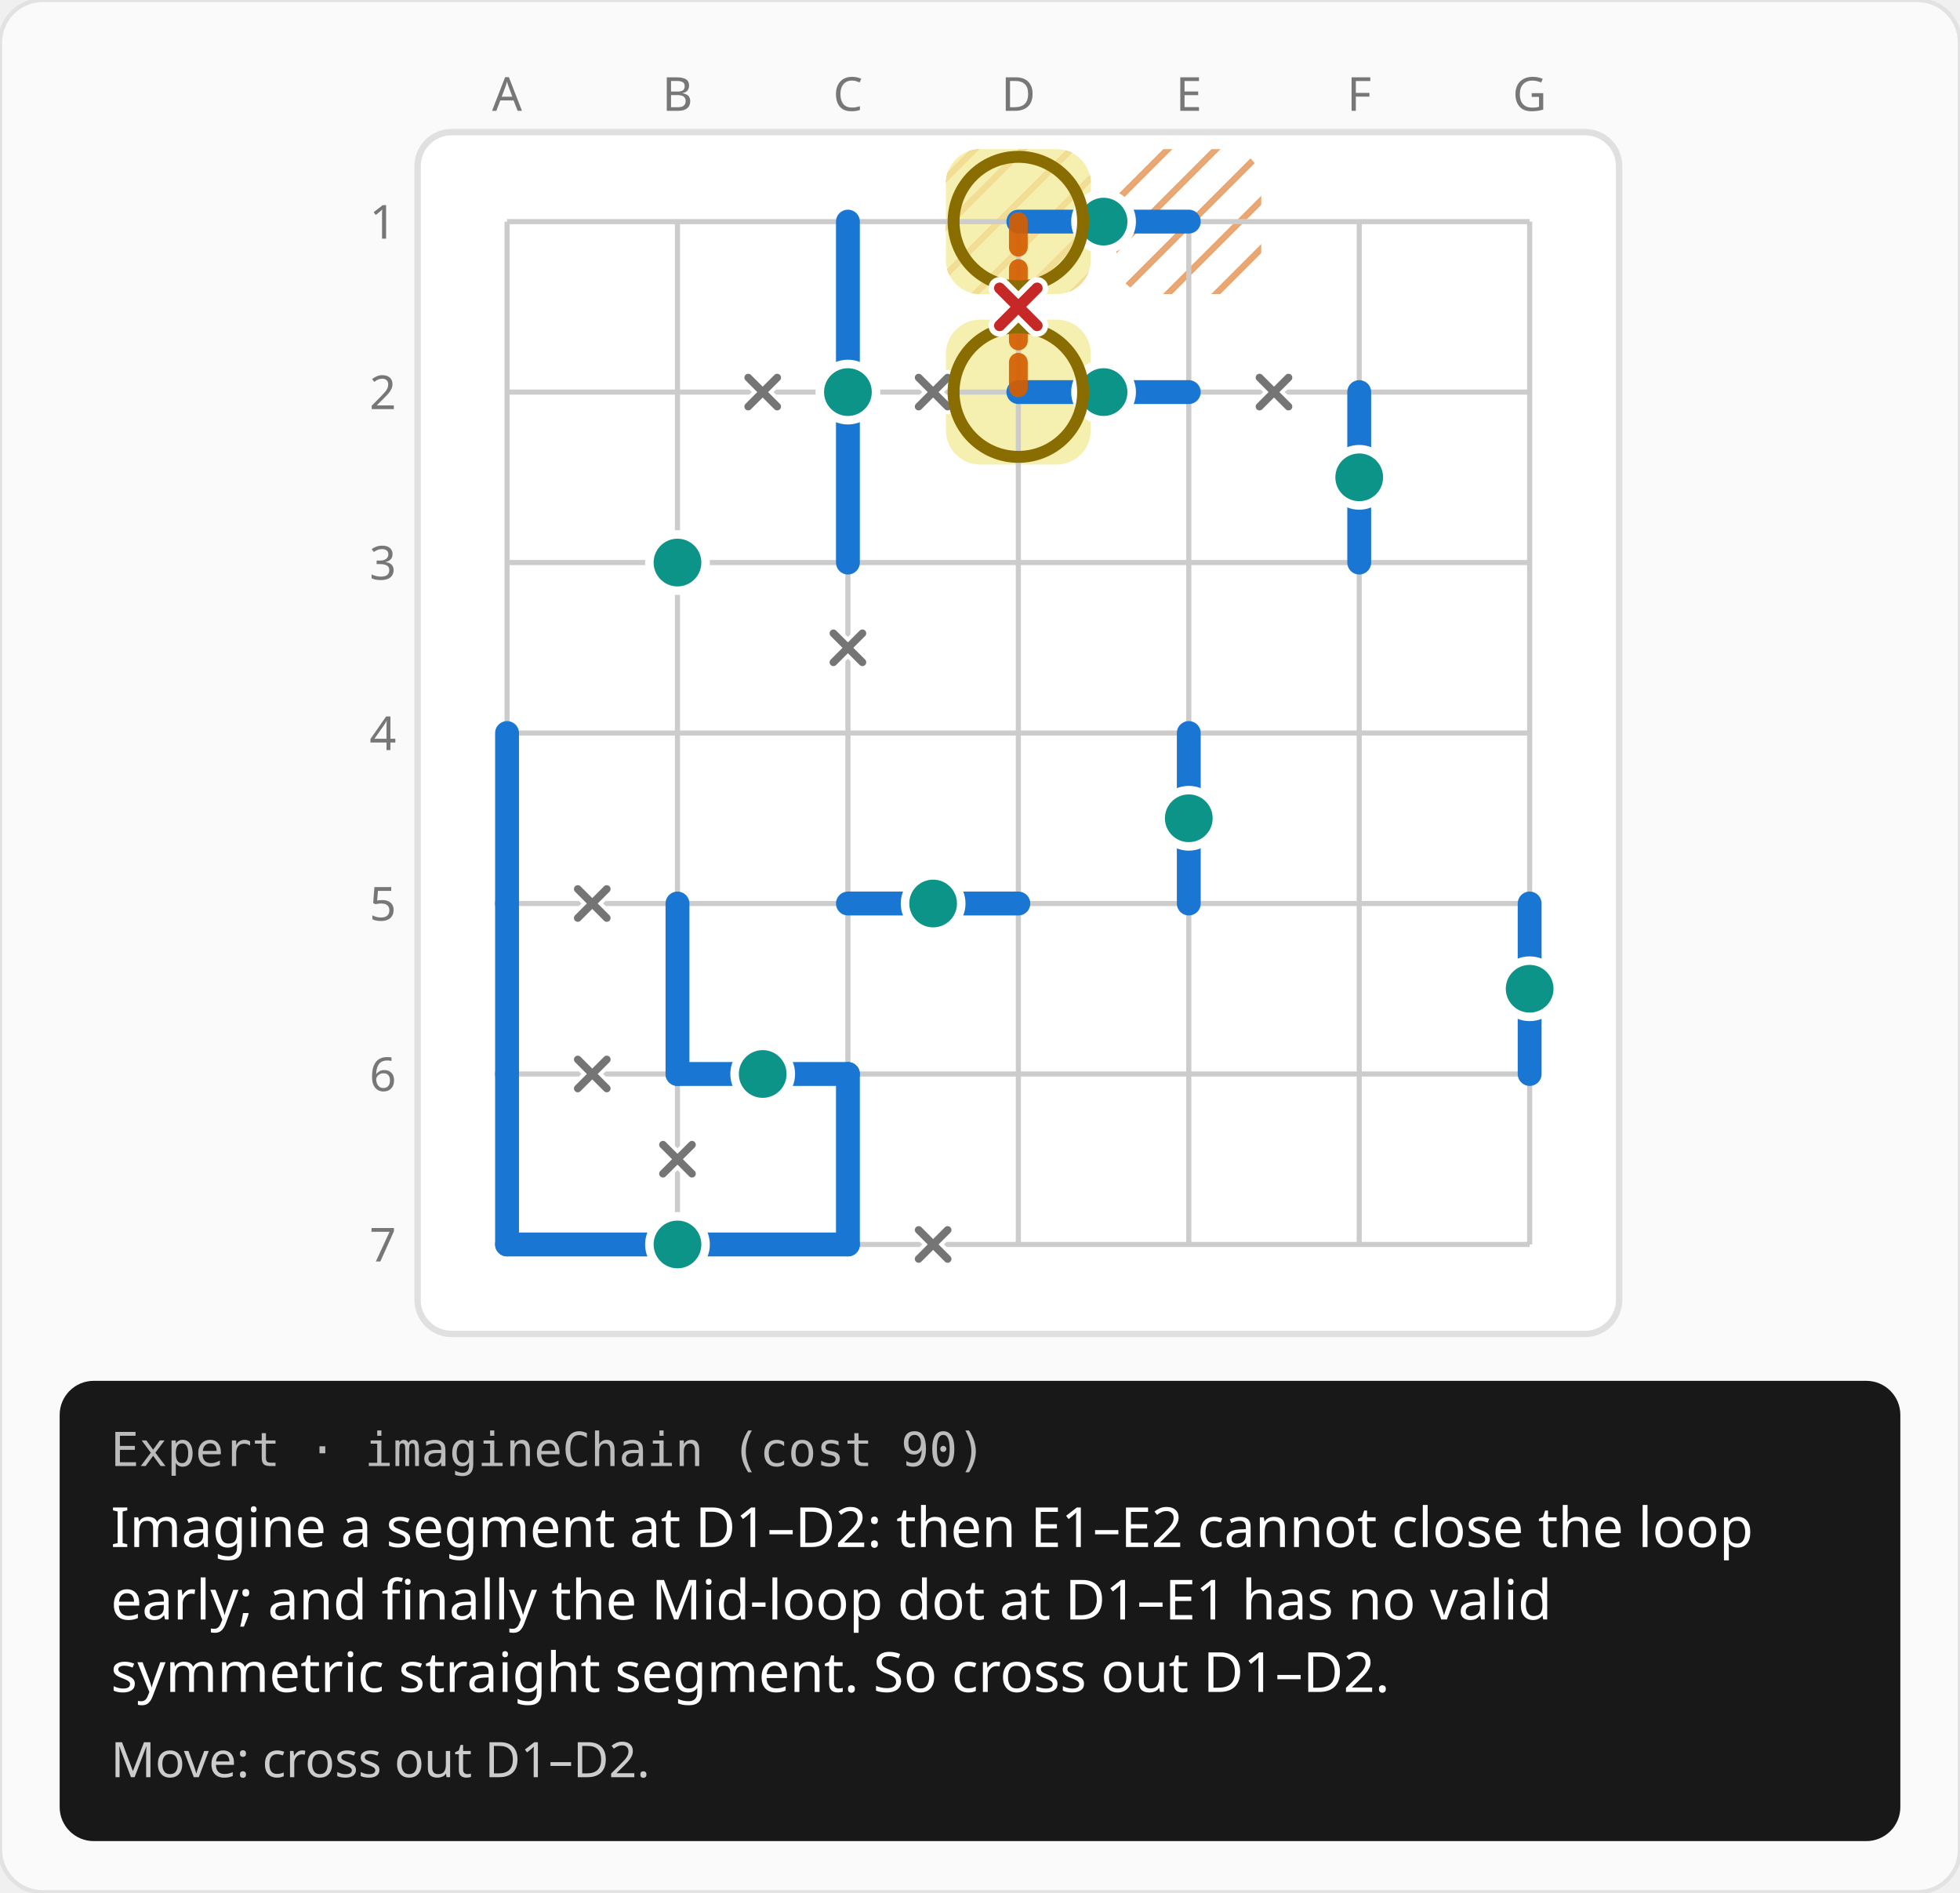
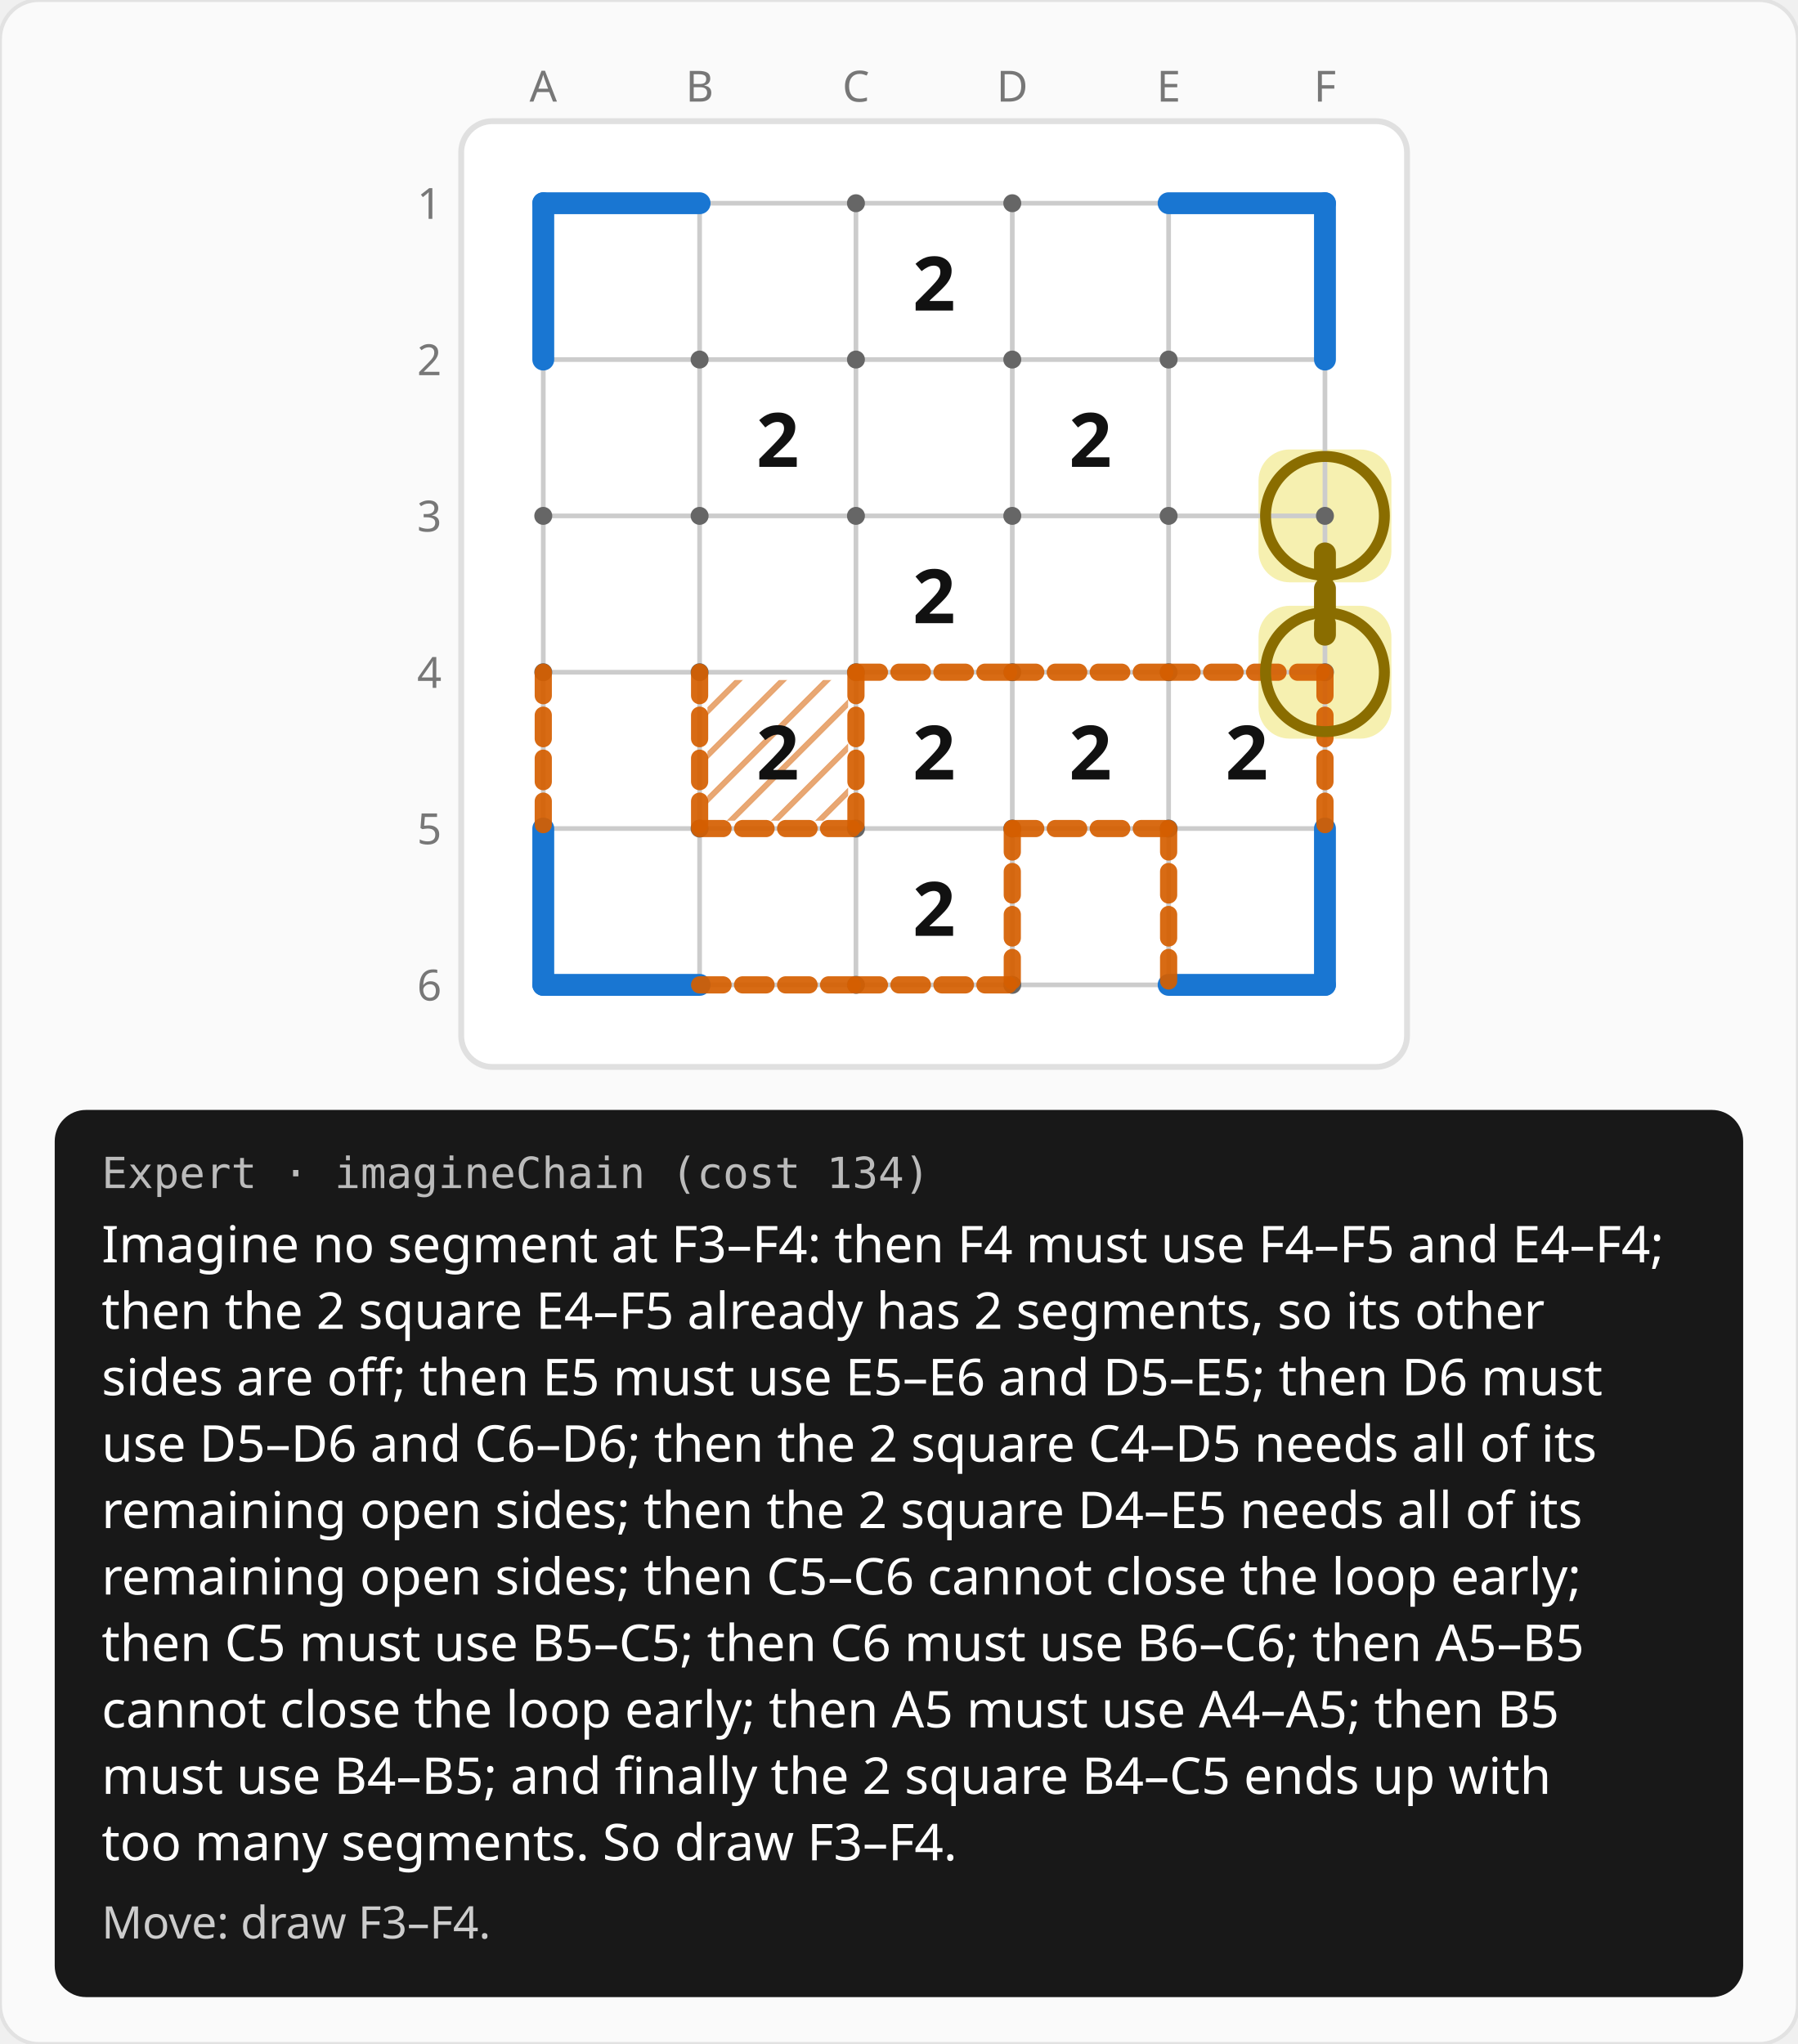
- <svg xmlns="http://www.w3.org/2000/svg" width="460" height="444" viewBox="0 0 460 444">
-   <rect width="460" height="444" rx="10" fill="#fafafa" stroke="#e2e2e2" />
+ <svg xmlns="http://www.w3.org/2000/svg" width="460" height="523" viewBox="0 0 460 523">
+   <rect width="460" height="523" rx="10" fill="#fafafa" stroke="#e2e2e2" />
  <defs>
    <pattern id="hatch" width="8" height="8" patternUnits="userSpaceOnUse" patternTransform="rotate(45)">
      <line x1="0" y1="0" x2="0" y2="8" stroke="#d55e00" stroke-width="3" opacity="0.55" />
    </pattern>
  </defs>
-   <g transform="translate(79 12)">
+   <g transform="translate(99 12)">
    <text x="40" y="14" fill="#777777" font-size="11" font-family="system-ui, sans-serif" text-anchor="middle">A</text>
    <text x="80" y="14" fill="#777777" font-size="11" font-family="system-ui, sans-serif" text-anchor="middle">B</text>
    <text x="120" y="14" fill="#777777" font-size="11" font-family="system-ui, sans-serif" text-anchor="middle">C</text>
    <text x="160" y="14" fill="#777777" font-size="11" font-family="system-ui, sans-serif" text-anchor="middle">D</text>
    <text x="200" y="14" fill="#777777" font-size="11" font-family="system-ui, sans-serif" text-anchor="middle">E</text>
    <text x="240" y="14" fill="#777777" font-size="11" font-family="system-ui, sans-serif" text-anchor="middle">F</text>
-     <text x="280" y="14" fill="#777777" font-size="11" font-family="system-ui, sans-serif" text-anchor="middle">G</text>
    <text x="14" y="44" fill="#777777" font-size="11" font-family="system-ui, sans-serif" text-anchor="end">1</text>
    <text x="14" y="84" fill="#777777" font-size="11" font-family="system-ui, sans-serif" text-anchor="end">2</text>
    <text x="14" y="124" fill="#777777" font-size="11" font-family="system-ui, sans-serif" text-anchor="end">3</text>
    <text x="14" y="164" fill="#777777" font-size="11" font-family="system-ui, sans-serif" text-anchor="end">4</text>
    <text x="14" y="204" fill="#777777" font-size="11" font-family="system-ui, sans-serif" text-anchor="end">5</text>
    <text x="14" y="244" fill="#777777" font-size="11" font-family="system-ui, sans-serif" text-anchor="end">6</text>
-     <text x="14" y="284" fill="#777777" font-size="11" font-family="system-ui, sans-serif" text-anchor="end">7</text>
    <g transform="translate(18 18)">
-       <rect x="1" y="1" width="282" height="282" rx="8" fill="#ffffff" stroke="#e0e0e0" stroke-width="1.5" />
-       <rect x="125" y="5" width="34" height="34" rx="8" fill="url(#hatch)" />
-       <rect x="165" y="5" width="34" height="34" rx="8" fill="url(#hatch)" />
-       <rect x="125" y="5" width="34" height="34" rx="8" fill="rgba(244,236,156,0.8)" />
-       <rect x="125" y="45" width="34" height="34" rx="8" fill="rgba(244,236,156,0.8)" />
-       <line x1="22" y1="22" x2="262" y2="22" stroke="#cccccc" stroke-width="1.2" />
-       <line x1="22" y1="62" x2="262" y2="62" stroke="#cccccc" stroke-width="1.2" />
-       <line x1="22" y1="102" x2="262" y2="102" stroke="#cccccc" stroke-width="1.2" />
-       <line x1="22" y1="142" x2="262" y2="142" stroke="#cccccc" stroke-width="1.2" />
-       <line x1="22" y1="182" x2="262" y2="182" stroke="#cccccc" stroke-width="1.2" />
-       <line x1="22" y1="222" x2="262" y2="222" stroke="#cccccc" stroke-width="1.2" />
-       <line x1="22" y1="262" x2="262" y2="262" stroke="#cccccc" stroke-width="1.2" />
-       <line x1="22" y1="22" x2="22" y2="262" stroke="#cccccc" stroke-width="1.2" />
-       <line x1="62" y1="22" x2="62" y2="262" stroke="#cccccc" stroke-width="1.2" />
-       <line x1="102" y1="22" x2="102" y2="262" stroke="#cccccc" stroke-width="1.2" />
-       <line x1="142" y1="22" x2="142" y2="262" stroke="#cccccc" stroke-width="1.2" />
-       <line x1="182" y1="22" x2="182" y2="262" stroke="#cccccc" stroke-width="1.2" />
-       <line x1="222" y1="22" x2="222" y2="262" stroke="#cccccc" stroke-width="1.2" />
-       <line x1="262" y1="22" x2="262" y2="262" stroke="#cccccc" stroke-width="1.2" />
-       <line x1="102" y1="22" x2="102" y2="62" stroke="#1976d2" stroke-width="5.6" stroke-linecap="round" />
-       <line x1="142" y1="22" x2="182" y2="22" stroke="#1976d2" stroke-width="5.6" stroke-linecap="round" />
-       <line x1="102" y1="62" x2="102" y2="102" stroke="#1976d2" stroke-width="5.6" stroke-linecap="round" />
-       <line x1="142" y1="62" x2="182" y2="62" stroke="#1976d2" stroke-width="5.6" stroke-linecap="round" />
-       <line x1="222" y1="62" x2="222" y2="102" stroke="#1976d2" stroke-width="5.6" stroke-linecap="round" />
-       <line x1="22" y1="142" x2="22" y2="182" stroke="#1976d2" stroke-width="5.6" stroke-linecap="round" />
-       <line x1="182" y1="142" x2="182" y2="182" stroke="#1976d2" stroke-width="5.6" stroke-linecap="round" />
+       <rect x="1" y="1" width="242" height="242" rx="8" fill="#ffffff" stroke="#e0e0e0" stroke-width="1.5" />
+       <rect x="64" y="144" width="36" height="36" rx="4" fill="url(#hatch)" />
+       <rect x="205" y="85" width="34" height="34" rx="8" fill="rgba(244,236,156,0.8)" />
+       <rect x="205" y="125" width="34" height="34" rx="8" fill="rgba(244,236,156,0.8)" />
+       <line x1="22" y1="22" x2="222" y2="22" stroke="#cccccc" stroke-width="1.2" />
+       <line x1="22" y1="62" x2="222" y2="62" stroke="#cccccc" stroke-width="1.2" />
+       <line x1="22" y1="102" x2="222" y2="102" stroke="#cccccc" stroke-width="1.2" />
+       <line x1="22" y1="142" x2="222" y2="142" stroke="#cccccc" stroke-width="1.2" />
+       <line x1="22" y1="182" x2="222" y2="182" stroke="#cccccc" stroke-width="1.2" />
+       <line x1="22" y1="222" x2="222" y2="222" stroke="#cccccc" stroke-width="1.2" />
+       <line x1="22" y1="22" x2="22" y2="222" stroke="#cccccc" stroke-width="1.2" />
+       <line x1="62" y1="22" x2="62" y2="222" stroke="#cccccc" stroke-width="1.2" />
+       <line x1="102" y1="22" x2="102" y2="222" stroke="#cccccc" stroke-width="1.2" />
+       <line x1="142" y1="22" x2="142" y2="222" stroke="#cccccc" stroke-width="1.2" />
+       <line x1="182" y1="22" x2="182" y2="222" stroke="#cccccc" stroke-width="1.2" />
+       <line x1="222" y1="22" x2="222" y2="222" stroke="#cccccc" stroke-width="1.2" />
+       <circle cx="22" cy="22" r="2.3" fill="#666666" />
+       <circle cx="62" cy="22" r="2.3" fill="#666666" />
+       <circle cx="102" cy="22" r="2.3" fill="#666666" />
+       <circle cx="142" cy="22" r="2.3" fill="#666666" />
+       <circle cx="182" cy="22" r="2.3" fill="#666666" />
+       <circle cx="222" cy="22" r="2.3" fill="#666666" />
+       <circle cx="22" cy="62" r="2.3" fill="#666666" />
+       <circle cx="62" cy="62" r="2.3" fill="#666666" />
+       <circle cx="102" cy="62" r="2.3" fill="#666666" />
+       <circle cx="142" cy="62" r="2.3" fill="#666666" />
+       <circle cx="182" cy="62" r="2.3" fill="#666666" />
+       <circle cx="222" cy="62" r="2.3" fill="#666666" />
+       <circle cx="22" cy="102" r="2.3" fill="#666666" />
+       <circle cx="62" cy="102" r="2.3" fill="#666666" />
+       <circle cx="102" cy="102" r="2.3" fill="#666666" />
+       <circle cx="142" cy="102" r="2.3" fill="#666666" />
+       <circle cx="182" cy="102" r="2.3" fill="#666666" />
+       <circle cx="222" cy="102" r="2.3" fill="#666666" />
+       <circle cx="22" cy="142" r="2.3" fill="#666666" />
+       <circle cx="62" cy="142" r="2.3" fill="#666666" />
+       <circle cx="102" cy="142" r="2.3" fill="#666666" />
+       <circle cx="142" cy="142" r="2.3" fill="#666666" />
+       <circle cx="182" cy="142" r="2.3" fill="#666666" />
+       <circle cx="222" cy="142" r="2.3" fill="#666666" />
+       <circle cx="22" cy="182" r="2.3" fill="#666666" />
+       <circle cx="62" cy="182" r="2.3" fill="#666666" />
+       <circle cx="102" cy="182" r="2.3" fill="#666666" />
+       <circle cx="142" cy="182" r="2.3" fill="#666666" />
+       <circle cx="182" cy="182" r="2.3" fill="#666666" />
+       <circle cx="222" cy="182" r="2.3" fill="#666666" />
+       <circle cx="22" cy="222" r="2.3" fill="#666666" />
+       <circle cx="62" cy="222" r="2.3" fill="#666666" />
+       <circle cx="102" cy="222" r="2.3" fill="#666666" />
+       <circle cx="142" cy="222" r="2.3" fill="#666666" />
+       <circle cx="182" cy="222" r="2.3" fill="#666666" />
+       <circle cx="222" cy="222" r="2.3" fill="#666666" />
+       <text x="122" y="42" font-size="19.2" font-weight="700" font-family="system-ui, sans-serif" text-anchor="middle" dominant-baseline="central" fill="#111111">2</text>
+       <text x="82" y="82" font-size="19.2" font-weight="700" font-family="system-ui, sans-serif" text-anchor="middle" dominant-baseline="central" fill="#111111">2</text>
+       <text x="162" y="82" font-size="19.2" font-weight="700" font-family="system-ui, sans-serif" text-anchor="middle" dominant-baseline="central" fill="#111111">2</text>
+       <text x="122" y="122" font-size="19.2" font-weight="700" font-family="system-ui, sans-serif" text-anchor="middle" dominant-baseline="central" fill="#111111">2</text>
+       <text x="82" y="162" font-size="19.2" font-weight="700" font-family="system-ui, sans-serif" text-anchor="middle" dominant-baseline="central" fill="#111111">2</text>
+       <text x="122" y="162" font-size="19.2" font-weight="700" font-family="system-ui, sans-serif" text-anchor="middle" dominant-baseline="central" fill="#111111">2</text>
+       <text x="162" y="162" font-size="19.2" font-weight="700" font-family="system-ui, sans-serif" text-anchor="middle" dominant-baseline="central" fill="#111111">2</text>
+       <text x="202" y="162" font-size="19.2" font-weight="700" font-family="system-ui, sans-serif" text-anchor="middle" dominant-baseline="central" fill="#111111">2</text>
+       <text x="122" y="202" font-size="19.2" font-weight="700" font-family="system-ui, sans-serif" text-anchor="middle" dominant-baseline="central" fill="#111111">2</text>
+       <line x1="22" y1="22" x2="62" y2="22" stroke="#1976d2" stroke-width="5.6" stroke-linecap="round" />
+       <line x1="22" y1="22" x2="22" y2="62" stroke="#1976d2" stroke-width="5.6" stroke-linecap="round" />
+       <line x1="182" y1="22" x2="222" y2="22" stroke="#1976d2" stroke-width="5.6" stroke-linecap="round" />
+       <line x1="222" y1="22" x2="222" y2="62" stroke="#1976d2" stroke-width="5.6" stroke-linecap="round" />
      <line x1="22" y1="182" x2="22" y2="222" stroke="#1976d2" stroke-width="5.6" stroke-linecap="round" />
-       <line x1="62" y1="182" x2="62" y2="222" stroke="#1976d2" stroke-width="5.6" stroke-linecap="round" />
-       <line x1="102" y1="182" x2="142" y2="182" stroke="#1976d2" stroke-width="5.6" stroke-linecap="round" />
-       <line x1="262" y1="182" x2="262" y2="222" stroke="#1976d2" stroke-width="5.6" stroke-linecap="round" />
-       <line x1="22" y1="222" x2="22" y2="262" stroke="#1976d2" stroke-width="5.6" stroke-linecap="round" />
-       <line x1="62" y1="222" x2="102" y2="222" stroke="#1976d2" stroke-width="5.6" stroke-linecap="round" />
-       <line x1="102" y1="222" x2="102" y2="262" stroke="#1976d2" stroke-width="5.6" stroke-linecap="round" />
-       <line x1="22" y1="262" x2="62" y2="262" stroke="#1976d2" stroke-width="5.6" stroke-linecap="round" />
-       <line x1="62" y1="262" x2="102" y2="262" stroke="#1976d2" stroke-width="5.6" stroke-linecap="round" />
-       <line x1="142" y1="22" x2="142" y2="62" stroke="#d55e00" stroke-width="4.4" stroke-linecap="round" stroke-dasharray="6 5" opacity="0.92" />
-       <circle cx="162" cy="22" r="6.6" fill="#0d9488" stroke="#ffffff" stroke-width="2" />
-       <circle cx="102" cy="62" r="6.6" fill="#0d9488" stroke="#ffffff" stroke-width="2" />
-       <circle cx="162" cy="62" r="6.6" fill="#0d9488" stroke="#ffffff" stroke-width="2" />
-       <circle cx="222" cy="82" r="6.6" fill="#0d9488" stroke="#ffffff" stroke-width="2" />
-       <circle cx="62" cy="102" r="6.6" fill="#0d9488" stroke="#ffffff" stroke-width="2" />
-       <circle cx="182" cy="162" r="6.6" fill="#0d9488" stroke="#ffffff" stroke-width="2" />
-       <circle cx="122" cy="182" r="6.6" fill="#0d9488" stroke="#ffffff" stroke-width="2" />
-       <circle cx="262" cy="202" r="6.6" fill="#0d9488" stroke="#ffffff" stroke-width="2" />
-       <circle cx="82" cy="222" r="6.6" fill="#0d9488" stroke="#ffffff" stroke-width="2" />
-       <circle cx="62" cy="262" r="6.6" fill="#0d9488" stroke="#ffffff" stroke-width="2" />
-       <path d="M78.6 58.6L85.4 65.4M78.6 65.4L85.4 58.6" stroke="#ffffff" stroke-width="3.6" stroke-linecap="round" />
-       <path d="M78.6 58.6L85.4 65.4M78.6 65.4L85.4 58.6" stroke="#757575" stroke-width="1.8" stroke-linecap="round" />
-       <path d="M118.6 58.6L125.4 65.4M118.6 65.4L125.4 58.6" stroke="#ffffff" stroke-width="3.6" stroke-linecap="round" />
-       <path d="M118.6 58.6L125.4 65.4M118.6 65.4L125.4 58.6" stroke="#757575" stroke-width="1.8" stroke-linecap="round" />
-       <path d="M198.6 58.6L205.4 65.4M198.6 65.4L205.4 58.6" stroke="#ffffff" stroke-width="3.6" stroke-linecap="round" />
-       <path d="M198.6 58.6L205.4 65.4M198.6 65.4L205.4 58.6" stroke="#757575" stroke-width="1.8" stroke-linecap="round" />
-       <path d="M98.6 118.6L105.4 125.4M98.6 125.4L105.4 118.6" stroke="#ffffff" stroke-width="3.6" stroke-linecap="round" />
-       <path d="M98.6 118.6L105.4 125.4M98.6 125.4L105.4 118.6" stroke="#757575" stroke-width="1.8" stroke-linecap="round" />
-       <path d="M38.6 178.6L45.4 185.4M38.6 185.4L45.4 178.6" stroke="#ffffff" stroke-width="3.6" stroke-linecap="round" />
-       <path d="M38.6 178.6L45.4 185.4M38.6 185.4L45.4 178.6" stroke="#757575" stroke-width="1.8" stroke-linecap="round" />
-       <path d="M38.6 218.6L45.4 225.4M38.6 225.4L45.4 218.6" stroke="#ffffff" stroke-width="3.6" stroke-linecap="round" />
-       <path d="M38.6 218.6L45.4 225.4M38.6 225.4L45.4 218.6" stroke="#757575" stroke-width="1.8" stroke-linecap="round" />
-       <path d="M58.6 238.6L65.4 245.4M58.6 245.4L65.4 238.6" stroke="#ffffff" stroke-width="3.6" stroke-linecap="round" />
-       <path d="M58.6 238.6L65.4 245.4M58.6 245.4L65.4 238.6" stroke="#757575" stroke-width="1.8" stroke-linecap="round" />
-       <path d="M118.6 258.6L125.4 265.4M118.6 265.4L125.4 258.6" stroke="#ffffff" stroke-width="3.6" stroke-linecap="round" />
-       <path d="M118.6 258.6L125.4 265.4M118.6 265.4L125.4 258.6" stroke="#757575" stroke-width="1.8" stroke-linecap="round" />
-       <circle cx="142" cy="22" r="15.2" fill="none" stroke="#8a6d00" stroke-width="2.8" />
-       <circle cx="142" cy="62" r="15.2" fill="none" stroke="#8a6d00" stroke-width="2.8" />
-       <path d="M137.6 37.6L146.4 46.4M137.6 46.4L146.4 37.6" stroke="#ffffff" stroke-width="5.2" stroke-linecap="round" />
-       <path d="M137.6 37.6L146.4 46.4M137.6 46.4L146.4 37.6" stroke="#c62828" stroke-width="2.6" stroke-linecap="round" />
+       <line x1="222" y1="182" x2="222" y2="222" stroke="#1976d2" stroke-width="5.6" stroke-linecap="round" />
+       <line x1="22" y1="222" x2="62" y2="222" stroke="#1976d2" stroke-width="5.6" stroke-linecap="round" />
+       <line x1="182" y1="222" x2="222" y2="222" stroke="#1976d2" stroke-width="5.6" stroke-linecap="round" />
+       <line x1="22" y1="142" x2="22" y2="182" stroke="#d55e00" stroke-width="4.4" stroke-linecap="round" stroke-dasharray="6 5" opacity="0.92" />
+       <line x1="62" y1="142" x2="62" y2="182" stroke="#d55e00" stroke-width="4.4" stroke-linecap="round" stroke-dasharray="6 5" opacity="0.92" />
+       <line x1="102" y1="142" x2="142" y2="142" stroke="#d55e00" stroke-width="4.4" stroke-linecap="round" stroke-dasharray="6 5" opacity="0.92" />
+       <line x1="102" y1="142" x2="102" y2="182" stroke="#d55e00" stroke-width="4.4" stroke-linecap="round" stroke-dasharray="6 5" opacity="0.92" />
+       <line x1="142" y1="142" x2="182" y2="142" stroke="#d55e00" stroke-width="4.4" stroke-linecap="round" stroke-dasharray="6 5" opacity="0.92" />
+       <line x1="182" y1="142" x2="222" y2="142" stroke="#d55e00" stroke-width="4.4" stroke-linecap="round" stroke-dasharray="6 5" opacity="0.92" />
+       <line x1="222" y1="142" x2="222" y2="182" stroke="#d55e00" stroke-width="4.4" stroke-linecap="round" stroke-dasharray="6 5" opacity="0.92" />
+       <line x1="62" y1="182" x2="102" y2="182" stroke="#d55e00" stroke-width="4.4" stroke-linecap="round" stroke-dasharray="6 5" opacity="0.92" />
+       <line x1="142" y1="182" x2="182" y2="182" stroke="#d55e00" stroke-width="4.4" stroke-linecap="round" stroke-dasharray="6 5" opacity="0.92" />
+       <line x1="142" y1="182" x2="142" y2="222" stroke="#d55e00" stroke-width="4.4" stroke-linecap="round" stroke-dasharray="6 5" opacity="0.92" />
+       <line x1="182" y1="182" x2="182" y2="222" stroke="#d55e00" stroke-width="4.4" stroke-linecap="round" stroke-dasharray="6 5" opacity="0.92" />
+       <line x1="62" y1="222" x2="102" y2="222" stroke="#d55e00" stroke-width="4.4" stroke-linecap="round" stroke-dasharray="6 5" opacity="0.92" />
+       <line x1="102" y1="222" x2="142" y2="222" stroke="#d55e00" stroke-width="4.4" stroke-linecap="round" stroke-dasharray="6 5" opacity="0.92" />
+       <line x1="222" y1="111.6" x2="222" y2="132.4" stroke="#8a6d00" stroke-width="5.6" stroke-linecap="round" stroke-dasharray="5 4" />
+       <circle cx="222" cy="102" r="15.2" fill="none" stroke="#8a6d00" stroke-width="2.8" />
+       <circle cx="222" cy="142" r="15.2" fill="none" stroke="#8a6d00" stroke-width="2.8" />
    </g>
  </g>
-   <rect x="14" y="324" width="432" height="108" rx="8" fill="#181818" />
-   <text x="26" y="344" fill="#bbbbbb" font-size="11" font-family="ui-monospace, Menlo, monospace">Expert · imagineChain (cost 90)</text>
-   <text x="26" y="363" fill="#ffffff" font-size="13" font-family="system-ui, sans-serif">Imagine a segment at D1–D2: then E1–E2 cannot close the loop</text>
-   <text x="26" y="380" fill="#ffffff" font-size="13" font-family="system-ui, sans-serif">early; and finally the Mid-loop dot at D1–E1 has no valid</text>
-   <text x="26" y="397" fill="#ffffff" font-size="13" font-family="system-ui, sans-serif">symmetric straight segment. So cross out D1–D2.</text>
-   <text x="26" y="417" fill="#cccccc" font-size="11.5" font-family="system-ui, sans-serif">Move: cross out D1–D2.</text>
+   <rect x="14" y="284" width="432" height="227" rx="8" fill="#181818" />
+   <text x="26" y="304" fill="#bbbbbb" font-size="11" font-family="ui-monospace, Menlo, monospace">Expert · imagineChain (cost 134)</text>
+   <text x="26" y="323" fill="#ffffff" font-size="13" font-family="system-ui, sans-serif">Imagine no segment at F3–F4: then F4 must use F4–F5 and E4–F4;</text>
+   <text x="26" y="340" fill="#ffffff" font-size="13" font-family="system-ui, sans-serif">then the 2 square E4–F5 already has 2 segments, so its other</text>
+   <text x="26" y="357" fill="#ffffff" font-size="13" font-family="system-ui, sans-serif">sides are off; then E5 must use E5–E6 and D5–E5; then D6 must</text>
+   <text x="26" y="374" fill="#ffffff" font-size="13" font-family="system-ui, sans-serif">use D5–D6 and C6–D6; then the 2 square C4–D5 needs all of its</text>
+   <text x="26" y="391" fill="#ffffff" font-size="13" font-family="system-ui, sans-serif">remaining open sides; then the 2 square D4–E5 needs all of its</text>
+   <text x="26" y="408" fill="#ffffff" font-size="13" font-family="system-ui, sans-serif">remaining open sides; then C5–C6 cannot close the loop early;</text>
+   <text x="26" y="425" fill="#ffffff" font-size="13" font-family="system-ui, sans-serif">then C5 must use B5–C5; then C6 must use B6–C6; then A5–B5</text>
+   <text x="26" y="442" fill="#ffffff" font-size="13" font-family="system-ui, sans-serif">cannot close the loop early; then A5 must use A4–A5; then B5</text>
+   <text x="26" y="459" fill="#ffffff" font-size="13" font-family="system-ui, sans-serif">must use B4–B5; and finally the 2 square B4–C5 ends up with</text>
+   <text x="26" y="476" fill="#ffffff" font-size="13" font-family="system-ui, sans-serif">too many segments. So draw F3–F4.</text>
+   <text x="26" y="496" fill="#cccccc" font-size="11.5" font-family="system-ui, sans-serif">Move: draw F3–F4.</text>
</svg>
